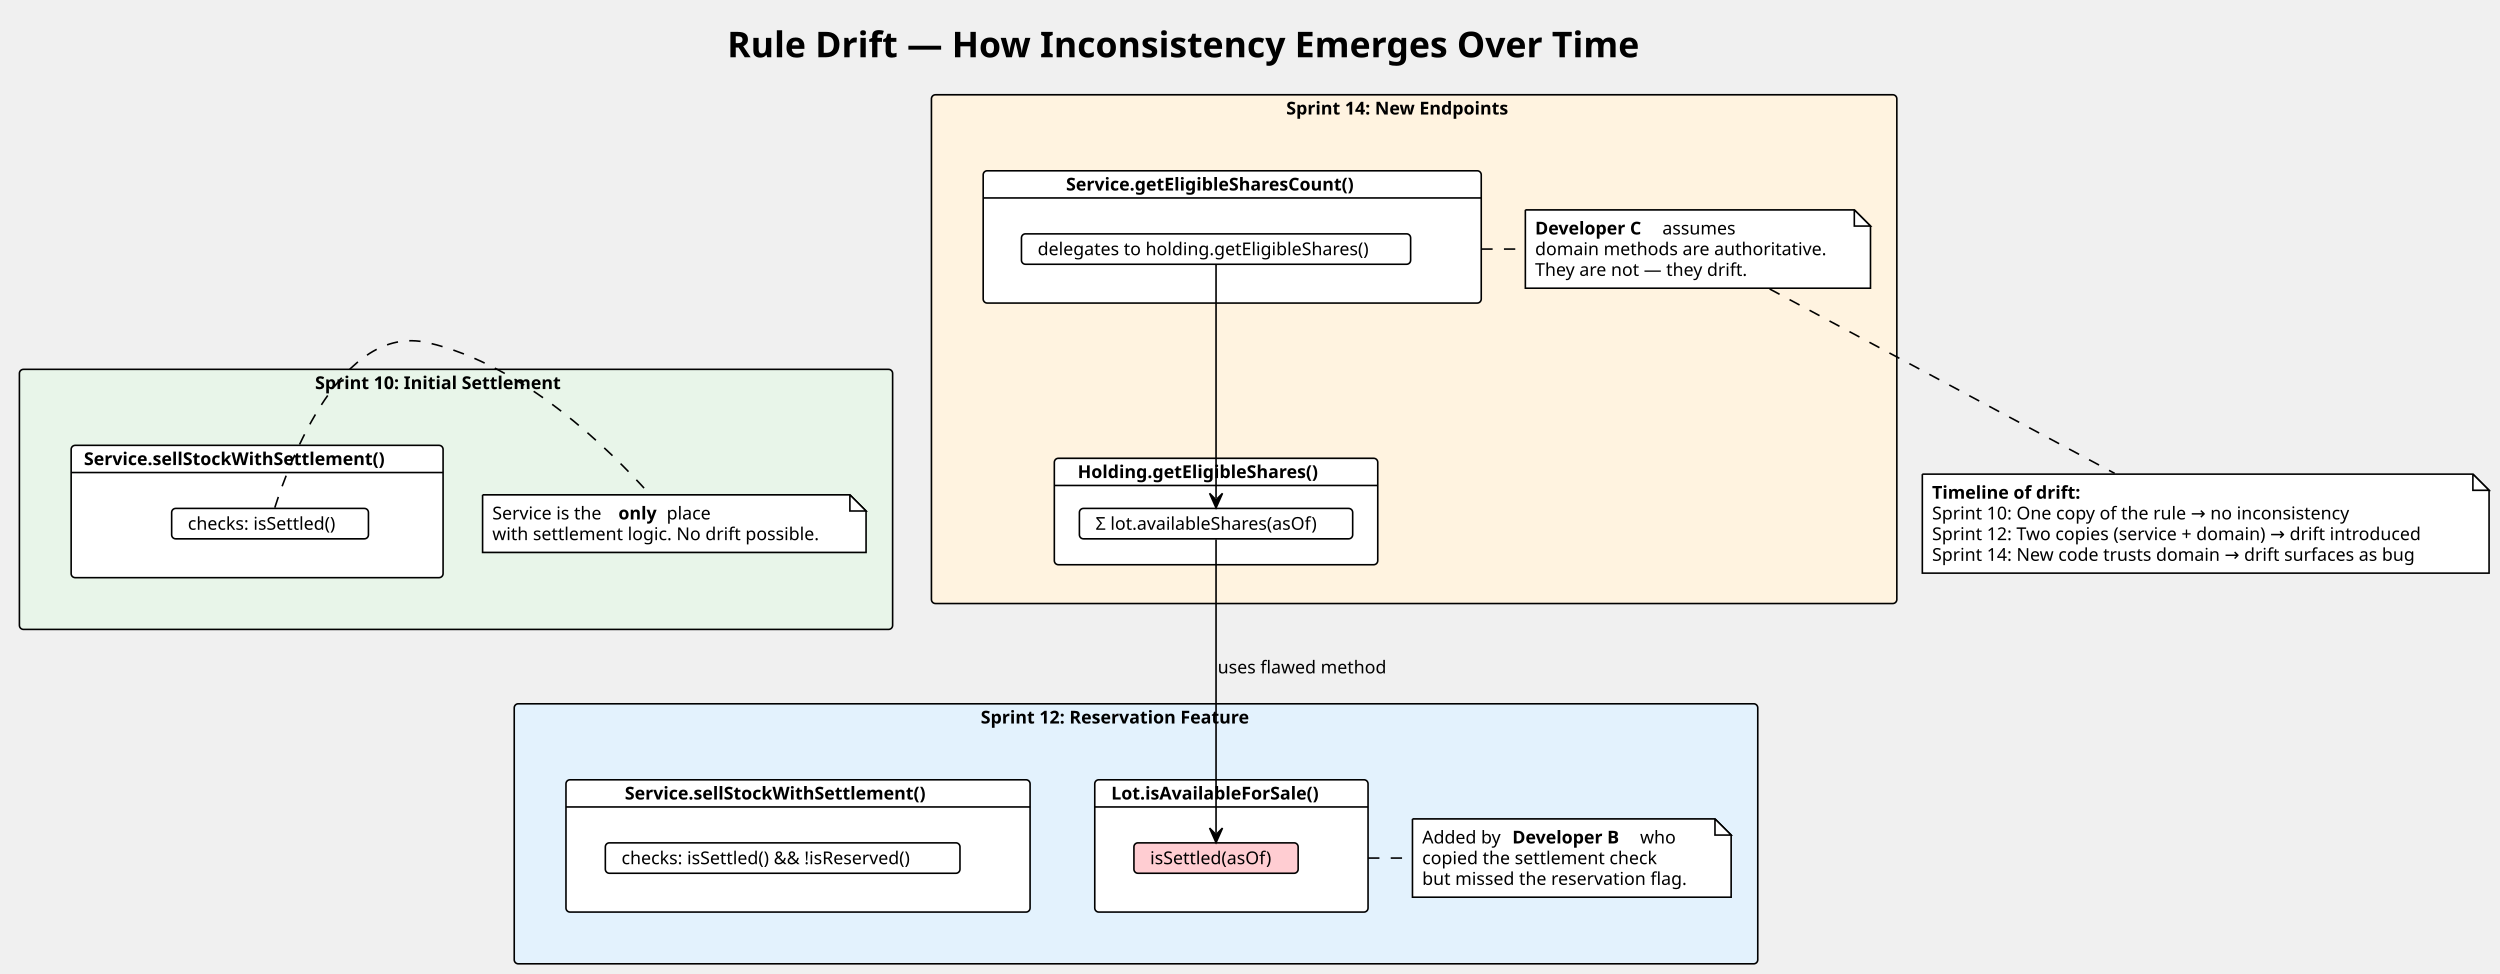
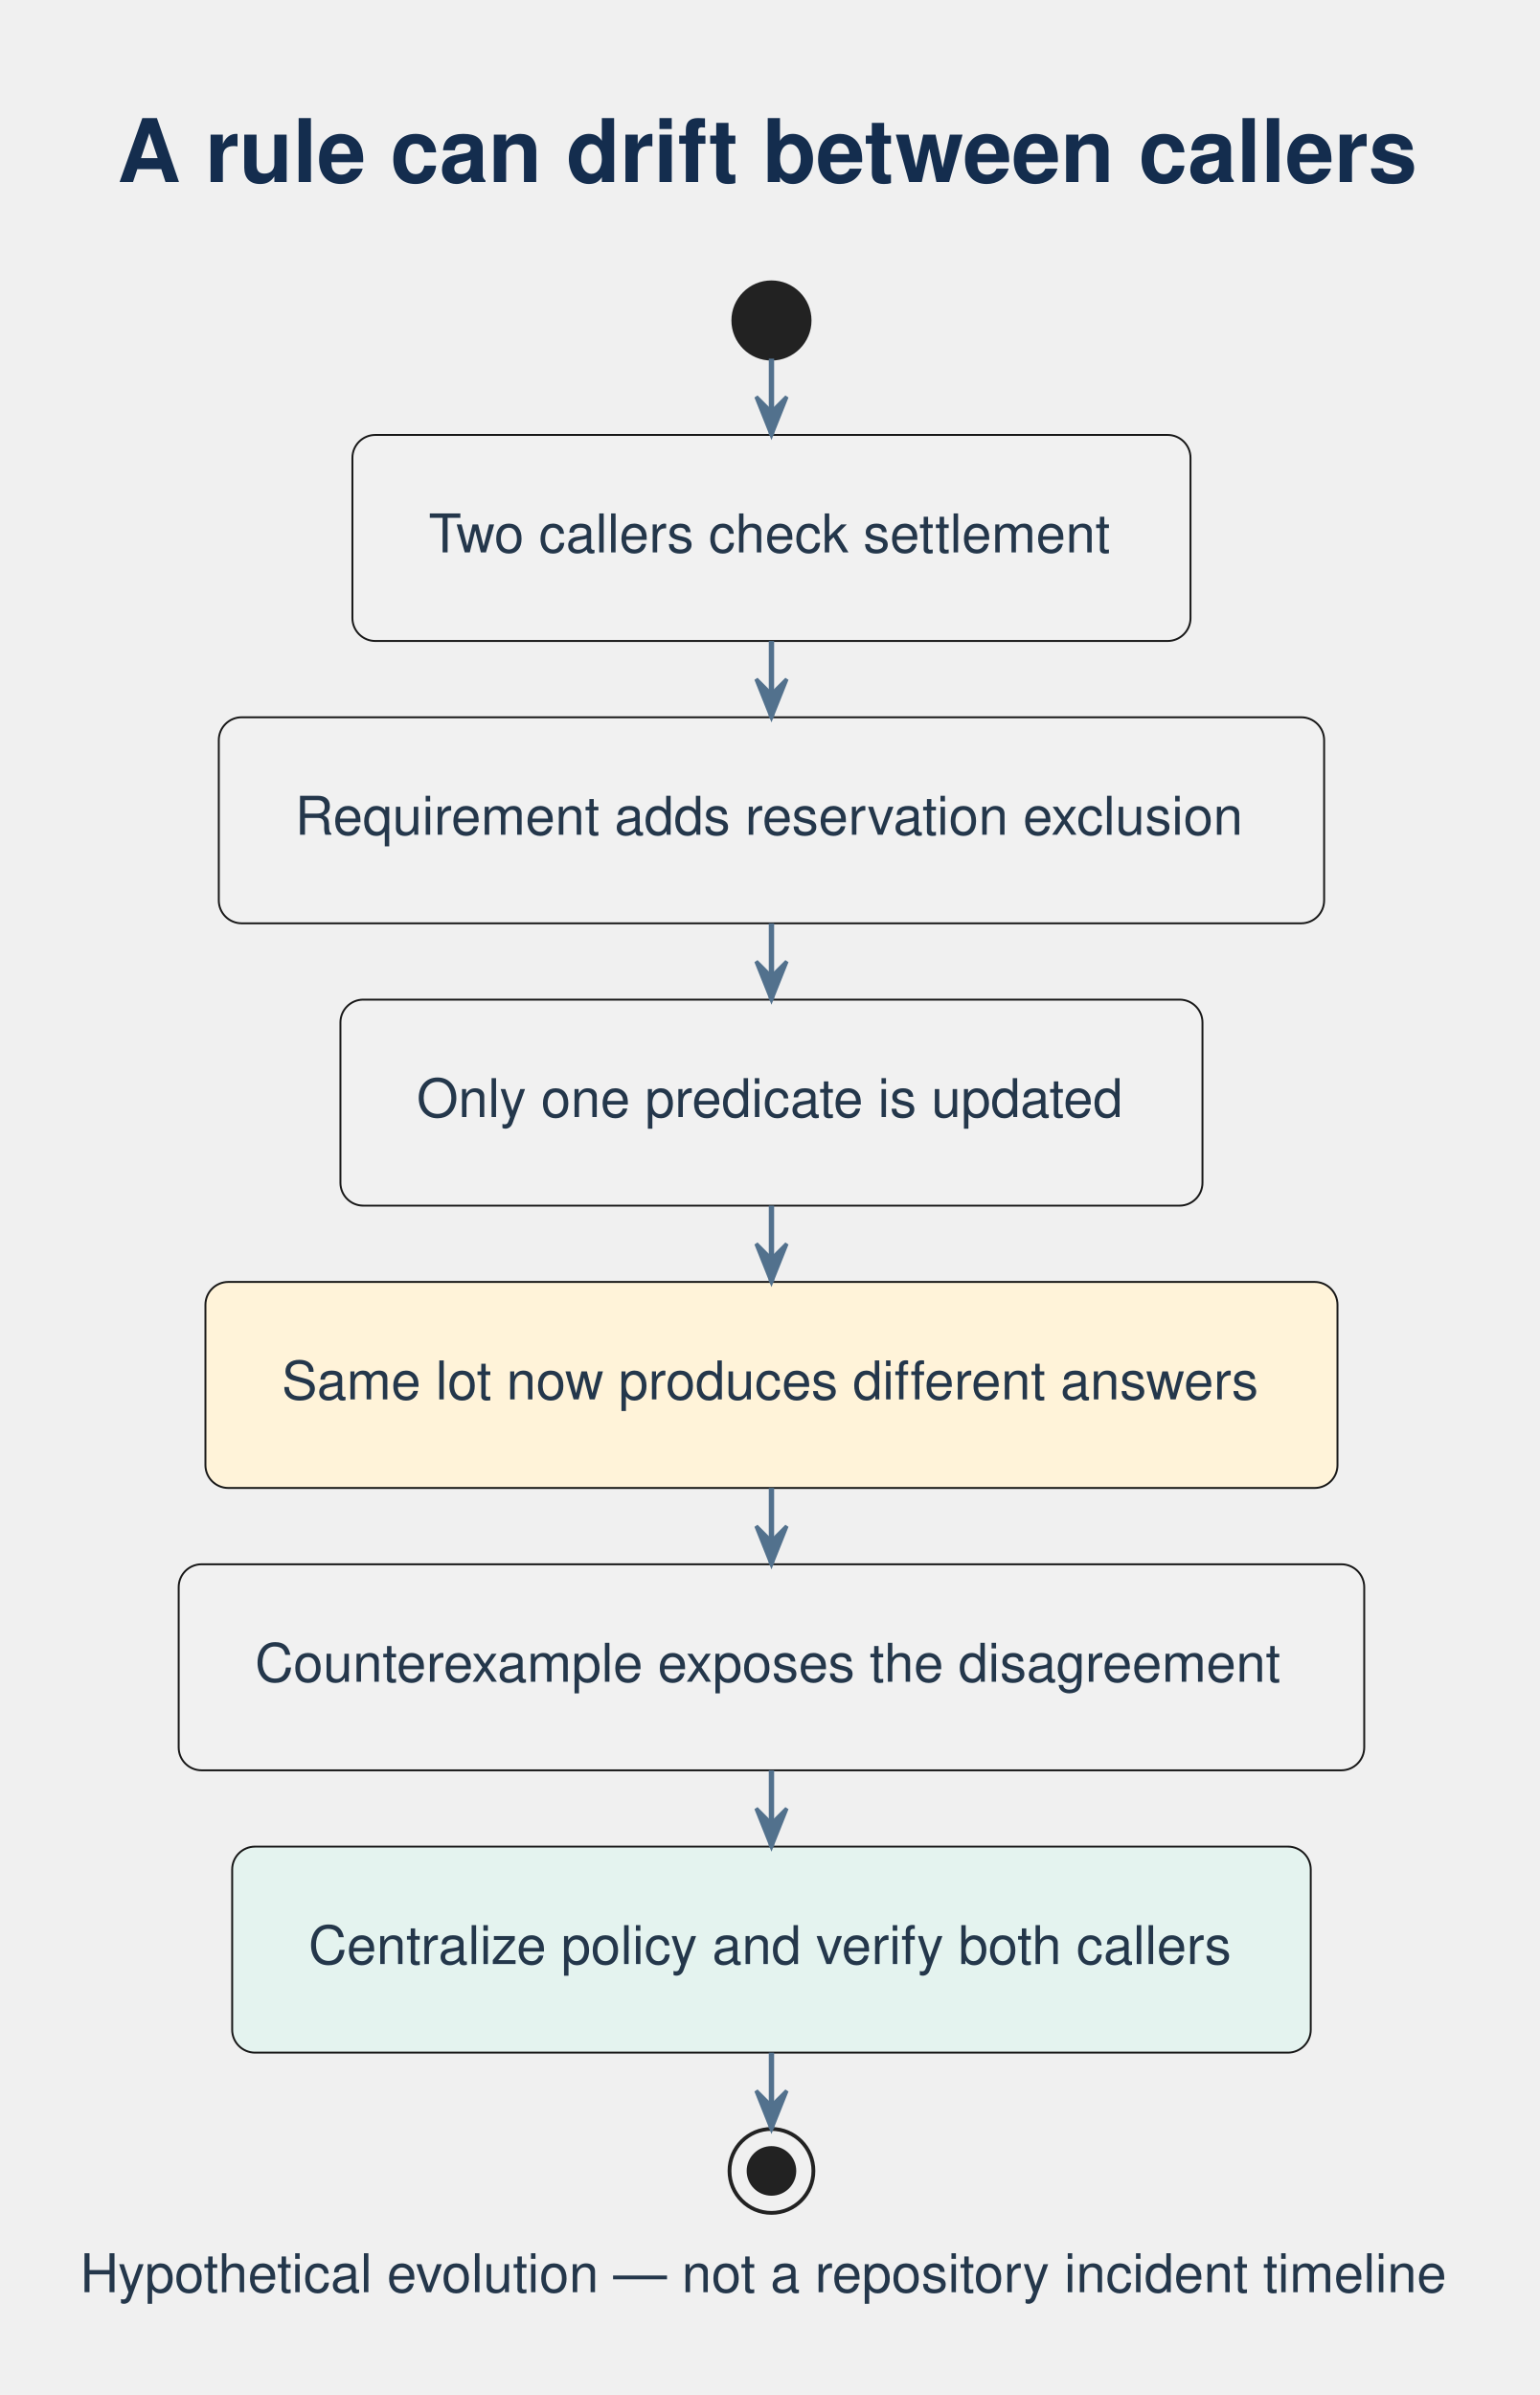
- <svg xmlns="http://www.w3.org/2000/svg" contentStyleType="text/css" data-diagram-type="DESCRIPTION" height="602px" preserveAspectRatio="none" style="width:1546px;height:602px;background:#FFFFFF;" version="1.1" viewBox="0 0 1546 602" width="1546px" zoomAndPan="magnify">
+ <svg xmlns="http://www.w3.org/2000/svg" contentStyleType="text/css" data-diagram-type="ACTIVITY" height="1177.5px" preserveAspectRatio="none" style="width:757px;height:1177px;background:#FFFFFF;" version="1.1" viewBox="0 0 757 1177" width="757.5px" zoomAndPan="magnify">
  <defs />
  <g>
-     <g class="title" data-source-line="3">
-       <text fill="#000000" font-family="Verdana" font-size="22" font-weight="bold" lengthAdjust="spacing" textLength="637.839" x="449.7" y="35.421">Rule Drift — How Inconsistency Emerges Over Time</text>
-     </g>
-     <g class="cluster" data-qualified-name="Sprint 10. Initial Settlement" data-source-line="5" id="ent0002">
-       <rect fill="#E8F5E9" height="160.81" rx="2.5" ry="2.5" style="stroke:#000000;stroke-width:1;" width="540" x="12" y="228.409" />
-       <text fill="#000000" font-family="Verdana" font-size="11" font-weight="bold" lengthAdjust="spacing" textLength="174.335" x="194.833" y="240.62">Sprint 10: Initial Settlement</text>
-     </g>
-     <g class="cluster" data-qualified-name="Sprint 10. Initial Settlement.s10_svc" data-source-line="6" id="ent0003">
-       <rect fill="#FFFFFF" height="81.81" rx="2.5" ry="2.5" style="stroke:#000000;stroke-width:1;" width="230" x="44" y="275.409" />
-       <line style="stroke:#000000;stroke-width:1;" x1="44" x2="274" y1="292.214" y2="292.214" />
-       <text fill="#000000" font-family="Verdana" font-size="11" font-weight="bold" lengthAdjust="spacing" textLength="214.221" x="51.89" y="287.62">Service.sellStockWithSettlement()</text>
-     </g>
-     <g class="cluster" data-qualified-name="Sprint 12. Reservation Feature" data-source-line="12" id="ent0008">
-       <rect fill="#E3F2FD" height="160.8" rx="2.5" ry="2.5" style="stroke:#000000;stroke-width:1;" width="769" x="318" y="435.219" />
-       <text fill="#000000" font-family="Verdana" font-size="11" font-weight="bold" lengthAdjust="spacing" textLength="192.022" x="606.489" y="447.43">Sprint 12: Reservation Feature</text>
-     </g>
-     <g class="cluster" data-qualified-name="Sprint 12. Reservation Feature.s12_svc" data-source-line="13" id="ent0009">
-       <rect fill="#FFFFFF" height="81.8" rx="2.5" ry="2.5" style="stroke:#000000;stroke-width:1;" width="287" x="350" y="482.219" />
-       <line style="stroke:#000000;stroke-width:1;" x1="350" x2="637" y1="499.024" y2="499.024" />
-       <text fill="#000000" font-family="Verdana" font-size="11" font-weight="bold" lengthAdjust="spacing" textLength="214.221" x="386.39" y="494.43">Service.sellStockWithSettlement()</text>
-     </g>
-     <g class="cluster" data-qualified-name="Sprint 12. Reservation Feature.s12_lot" data-source-line="16" id="ent0011">
-       <rect fill="#FFFFFF" height="81.8" rx="2.5" ry="2.5" style="stroke:#000000;stroke-width:1;" width="169" x="677" y="482.219" />
-       <line style="stroke:#000000;stroke-width:1;" x1="677" x2="846" y1="499.024" y2="499.024" />
-       <text fill="#000000" font-family="Verdana" font-size="11" font-weight="bold" lengthAdjust="spacing" textLength="148.624" x="687.188" y="494.43">Lot.isAvailableForSale()</text>
-     </g>
-     <g class="cluster" data-qualified-name="Sprint 14. New Endpoints" data-source-line="26" id="ent0016">
-       <rect fill="#FFF3E0" height="314.61" rx="2.5" ry="2.5" style="stroke:#000000;stroke-width:1;" width="597" x="576" y="58.609" />
-       <text fill="#000000" font-family="Verdana" font-size="11" font-weight="bold" lengthAdjust="spacing" textLength="158.163" x="795.419" y="70.82">Sprint 14: New Endpoints</text>
-     </g>
-     <g class="cluster" data-qualified-name="Sprint 14. New Endpoints.s14_query" data-source-line="27" id="ent0017">
-       <rect fill="#FFFFFF" height="81.8" rx="2.5" ry="2.5" style="stroke:#000000;stroke-width:1;" width="308" x="608" y="105.609" />
-       <line style="stroke:#000000;stroke-width:1;" x1="608" x2="916" y1="122.414" y2="122.414" />
-       <text fill="#000000" font-family="Verdana" font-size="11" font-weight="bold" lengthAdjust="spacing" textLength="205.519" x="659.24" y="117.82">Service.getEligibleSharesCount()</text>
-     </g>
-     <g class="cluster" data-qualified-name="Sprint 14. New Endpoints.s14_holding" data-source-line="30" id="ent0019">
-       <rect fill="#FFFFFF" height="65.81" rx="2.5" ry="2.5" style="stroke:#000000;stroke-width:1;" width="200" x="652" y="283.409" />
-       <line style="stroke:#000000;stroke-width:1;" x1="652" x2="852" y1="300.214" y2="300.214" />
-       <text fill="#000000" font-family="Verdana" font-size="11" font-weight="bold" lengthAdjust="spacing" textLength="171.123" x="666.438" y="295.62">Holding.getEligibleShares()</text>
-     </g>
-     <g class="entity" data-qualified-name="Sprint 10. Initial Settlement.GMN5" data-source-line="9" id="ent0006">
-       <path d="M298.43,306.009 L298.43,341.619 L535.574,341.619 L535.574,316.009 L525.574,306.009 L298.43,306.009" fill="#FFFFFF" style="stroke:#000000;stroke-width:1;" />
-       <path d="M525.574,306.009 L525.574,316.009 L535.574,316.009 L525.574,306.009" fill="#FFFFFF" style="stroke:#000000;stroke-width:1;" />
-       <text fill="#000000" font-family="Verdana" font-size="11" lengthAdjust="spacing" textLength="74.486" x="304.43" y="321.22">Service is the</text>
-       <text fill="#000000" font-family="Verdana" font-size="11" font-weight="bold" lengthAdjust="spacing" textLength="26.329" x="382.413" y="321.22">only</text>
-       <text fill="#000000" font-family="Verdana" font-size="11" lengthAdjust="spacing" textLength="29.595" x="412.239" y="321.22">place</text>
-       <text fill="#000000" font-family="Verdana" font-size="11" lengthAdjust="spacing" textLength="216.144" x="304.43" y="334.024">with settlement logic. No drift possible.</text>
-     </g>
-     <g class="entity" data-qualified-name="Sprint 10. Initial Settlement.s10_svc.s10_check" data-source-line="7" id="ent0004">
-       <rect fill="#FFFFFF" height="18.805" rx="2.5" ry="2.5" style="stroke:#000000;stroke-width:1;" width="121.691" x="106.15" y="314.409" />
-       <text fill="#000000" font-family="Verdana" font-size="11" lengthAdjust="spacing" textLength="101.691" x="116.15" y="327.62">checks: isSettled()</text>
-     </g>
-     <g class="entity" data-qualified-name="Sprint 12. Reservation Feature.GMN13" data-source-line="20" id="ent0014">
-       <path d="M873.47,506.409 L873.47,554.823 L1070.54,554.823 L1070.54,516.409 L1060.54,506.409 L873.47,506.409" fill="#FFFFFF" style="stroke:#000000;stroke-width:1;" />
-       <path d="M1060.54,506.409 L1060.54,516.409 L1070.54,516.409 L1060.54,506.409" fill="#FFFFFF" style="stroke:#000000;stroke-width:1;" />
-       <text fill="#000000" font-family="Verdana" font-size="11" lengthAdjust="spacing" textLength="52.228" x="879.47" y="521.62">Added by</text>
-       <text fill="#000000" font-family="Verdana" font-size="11" font-weight="bold" lengthAdjust="spacing" textLength="75.523" x="935.195" y="521.62">Developer B</text>
-       <text fill="#000000" font-family="Verdana" font-size="11" lengthAdjust="spacing" textLength="22.698" x="1014.215" y="521.62">who</text>
-       <text fill="#000000" font-family="Verdana" font-size="11" lengthAdjust="spacing" textLength="157.029" x="879.47" y="534.424">copied the settlement check</text>
-       <text fill="#000000" font-family="Verdana" font-size="11" lengthAdjust="spacing" textLength="176.07" x="879.47" y="547.229">but missed the reservation flag.</text>
-     </g>
-     <g class="entity" data-qualified-name="Sprint 12. Reservation Feature.s12_svc.s12_check" data-source-line="14" id="ent0010">
-       <rect fill="#FFFFFF" height="18.805" rx="2.5" ry="2.5" style="stroke:#000000;stroke-width:1;" width="219.31" x="374.34" y="521.219" />
-       <text fill="#000000" font-family="Verdana" font-size="11" lengthAdjust="spacing" textLength="199.31" x="384.34" y="534.43">checks: isSettled() &amp;&amp; !isReserved()</text>
-     </g>
-     <g class="entity" data-qualified-name="Sprint 12. Reservation Feature.s12_lot.s12_lot_body" data-source-line="17" id="ent0012">
-       <rect fill="#FFCDD2" height="18.805" rx="2.5" ry="2.5" style="stroke:#000000;stroke-width:1;" width="101.555" x="701.22" y="521.219" />
-       <text fill="#000000" font-family="Verdana" font-size="11" lengthAdjust="spacing" textLength="81.555" x="711.22" y="534.43">isSettled(asOf)</text>
-     </g>
-     <g class="entity" data-qualified-name="Sprint 14. New Endpoints.GMN23" data-source-line="37" id="ent0024">
-       <path d="M943.28,129.799 L943.28,178.213 L1156.71,178.213 L1156.71,139.799 L1146.71,129.799 L943.28,129.799" fill="#FFFFFF" style="stroke:#000000;stroke-width:1;" />
-       <path d="M1146.71,129.799 L1146.71,139.799 L1156.71,139.799 L1146.71,129.799" fill="#FFFFFF" style="stroke:#000000;stroke-width:1;" />
-       <text fill="#000000" font-family="Verdana" font-size="11" font-weight="bold" lengthAdjust="spacing" textLength="75.211" x="949.28" y="145.01">Developer C</text>
-       <text fill="#000000" font-family="Verdana" font-size="11" lengthAdjust="spacing" textLength="48.388" x="1027.988" y="145.01">assumes</text>
-       <text fill="#000000" font-family="Verdana" font-size="11" lengthAdjust="spacing" textLength="192.43" x="949.28" y="157.815">domain methods are authoritative.</text>
-       <text fill="#000000" font-family="Verdana" font-size="11" lengthAdjust="spacing" textLength="142.302" x="949.28" y="170.619">They are not — they drift.</text>
-     </g>
-     <g class="entity" data-qualified-name="Sprint 14. New Endpoints.s14_query.s14_delegate" data-source-line="28" id="ent0018">
-       <rect fill="#FFFFFF" height="18.805" rx="2.5" ry="2.5" style="stroke:#000000;stroke-width:1;" width="240.661" x="631.67" y="144.609" />
-       <text fill="#000000" font-family="Verdana" font-size="11" lengthAdjust="spacing" textLength="220.661" x="641.67" y="157.82">delegates to holding.getEligibleShares()</text>
-     </g>
-     <g class="entity" data-qualified-name="Sprint 14. New Endpoints.s14_holding.s14_sum" data-source-line="31" id="ent0020">
-       <rect fill="#FFFFFF" height="18.805" rx="2.5" ry="2.5" style="stroke:#000000;stroke-width:1;" width="168.994" x="667.5" y="314.409" />
-       <text fill="#000000" font-family="Verdana" font-size="11" lengthAdjust="spacing" textLength="148.994" x="677.5" y="327.62">Σ lot.availableShares(asOf)</text>
-     </g>
-     <g class="entity" data-qualified-name="GMN28" data-source-line="47" id="ent0029">
-       <path d="M1188.77,293.199 L1188.77,354.418 L1539.238,354.418 L1539.238,303.199 L1529.238,293.199 L1188.77,293.199" fill="#FFFFFF" style="stroke:#000000;stroke-width:1;" />
-       <path d="M1529.238,293.199 L1529.238,303.199 L1539.238,303.199 L1529.238,293.199" fill="#FFFFFF" style="stroke:#000000;stroke-width:1;" />
-       <text fill="#000000" font-family="Verdana" font-size="11" font-weight="bold" lengthAdjust="spacing" textLength="104.543" x="1194.77" y="308.41">Timeline of drift:</text>
-       <text fill="#000000" font-family="Verdana" font-size="11" lengthAdjust="spacing" textLength="278.464" x="1194.77" y="321.214">Sprint 10: One copy of the rule → no inconsistency</text>
-       <text fill="#000000" font-family="Verdana" font-size="11" lengthAdjust="spacing" textLength="329.468" x="1194.77" y="334.019">Sprint 12: Two copies (service + domain) → drift introduced</text>
-       <text fill="#000000" font-family="Verdana" font-size="11" lengthAdjust="spacing" textLength="320.552" x="1194.77" y="346.824">Sprint 14: New code trusts domain → drift surfaces as bug</text>
-     </g>
-     <g class="link" data-entity-1="ent0004" data-entity-2="ent0006" data-link-type="association" data-source-line="9" id="lnk7">
-       <path d="M169.93,313.949 C179.34,284.439 211.26,199.669 264.5,211.909 C323.71,225.529 376.98,277.899 401.98,305.909" fill="none" id="s10_check-GMN5" style="stroke:#000000;stroke-width:1;stroke-dasharray:7,7;" />
-     </g>
-     <g class="link" data-entity-1="ent0011" data-entity-2="ent0014" data-link-type="association" data-source-line="20" id="lnk15">
-       <path d="M846.031,530.619 C846.12,530.619 846.209,530.619 846.299,530.619 C846.657,530.619 847.014,530.619 847.372,530.619 C850.233,530.619 853.094,530.619 855.956,530.619 C861.68,530.619 867.405,530.619 873.13,530.619" fill="none" id="s12_lot-GMN13" style="stroke:#000000;stroke-width:1;stroke-dasharray:7,7;" />
-     </g>
-     <g class="link" data-entity-1="ent0018" data-entity-2="ent0020" data-link-type="dependency" data-source-line="33" id="lnk21">
-       <path d="M752,163.559 C752,192.279 752,279.089 752,308.079" fill="none" id="s14_delegate-to-s14_sum" style="stroke:#000000;stroke-width:1;" />
-       <polygon fill="#000000" points="752,314.079,756,305.079,752,309.079,748,305.079,752,314.079" style="stroke:#000000;stroke-width:1;" />
-     </g>
-     <g class="link" data-entity-1="ent0020" data-entity-2="ent0012" data-link-type="dependency" data-source-line="34" id="lnk22">
-       <path d="M752,333.609 C752,367.299 752,481.839 752,515.079" fill="none" id="s14_sum-to-s12_lot_body" style="stroke:#000000;stroke-width:1;" />
-       <polygon fill="#000000" points="752,521.079,756,512.079,752,516.079,748,512.079,752,521.079" style="stroke:#000000;stroke-width:1;" />
-       <text fill="#000000" font-family="Verdana" font-size="11" lengthAdjust="spacing" textLength="111.09" x="753" y="416.43">uses flawed method</text>
-     </g>
-     <g class="link" data-entity-1="ent0017" data-entity-2="ent0024" data-link-type="association" data-source-line="37" id="lnk25">
-       <path d="M916.043,154.009 C916.132,154.009 916.221,154.009 916.31,154.009 C916.666,154.009 917.022,154.009 917.378,154.009 C920.227,154.009 923.076,154.009 925.925,154.009 C931.622,154.009 937.32,154.009 943.02,154.009" fill="none" id="s14_query-GMN23" style="stroke:#000000;stroke-width:1;stroke-dasharray:7,7;" />
-     </g>
-     <g class="link" data-entity-1="ent0024" data-entity-2="ent0029" data-link-type="association" data-source-line="47" id="lnk30">
-       <path d="M1094.32,178.689 C1150.28,208.599 1246.59,260.069 1307.7,292.729" fill="none" id="GMN23-GMN28" style="stroke:#000000;stroke-width:1;stroke-dasharray:7,7;" />
-     </g>
+     <text fill="#142D4E" font-family="Helvetica" font-size="43.125" font-weight="bold" lengthAdjust="spacing" textLength="637.505" x="57.675" y="89.457">A rule can drift between callers</text>
+     <ellipse cx="379.24" cy="157.5" fill="#222222" rx="18.75" ry="18.75" style="stroke:#222222;stroke-width:1.875;" />
+     <rect fill="#F1F1F1" height="101.25" rx="11.25" ry="11.25" style="stroke:#181818;stroke-width:0.938;" width="411.995" x="173.243" y="213.75" />
+     <text fill="#24374B" font-family="Helvetica" font-size="26.25" lengthAdjust="spacing" textLength="336.995" x="210.743" y="271.463">Two callers check settlement</text>
+     <rect fill="#F1F1F1" height="101.25" rx="11.25" ry="11.25" style="stroke:#181818;stroke-width:0.938;" width="543.373" x="107.553" y="352.5" />
+     <text fill="#24374B" font-family="Helvetica" font-size="26.25" lengthAdjust="spacing" textLength="468.373" x="145.053" y="410.213">Requirement adds reservation exclusion</text>
+     <rect fill="#F1F1F1" height="101.25" rx="11.25" ry="11.25" style="stroke:#181818;stroke-width:0.938;" width="423.774" x="167.353" y="491.25" />
+     <text fill="#24374B" font-family="Helvetica" font-size="26.25" lengthAdjust="spacing" textLength="348.774" x="204.853" y="548.963">Only one predicate is updated</text>
+     <rect fill="#FFF3D9" height="101.25" rx="11.25" ry="11.25" style="stroke:#181818;stroke-width:0.938;" width="556.498" x="100.991" y="630" />
+     <text fill="#24374B" font-family="Helvetica" font-size="26.25" lengthAdjust="spacing" textLength="481.498" x="138.491" y="687.713">Same lot now produces different answers</text>
+     <rect fill="#F1F1F1" height="101.25" rx="11.25" ry="11.25" style="stroke:#181818;stroke-width:0.938;" width="582.799" x="87.84" y="768.75" />
+     <text fill="#24374B" font-family="Helvetica" font-size="26.25" lengthAdjust="spacing" textLength="507.799" x="125.34" y="826.463">Counterexample exposes the disagreement</text>
+     <rect fill="#E4F3EF" height="101.25" rx="11.25" ry="11.25" style="stroke:#181818;stroke-width:0.938;" width="530.209" x="114.135" y="907.5" />
+     <text fill="#24374B" font-family="Helvetica" font-size="26.25" lengthAdjust="spacing" textLength="455.209" x="151.635" y="965.213">Centralize policy and verify both callers</text>
+     <ellipse cx="379.24" cy="1066.875" fill="none" rx="20.625" ry="20.625" style="stroke:#222222;stroke-width:1.875;" />
+     <ellipse cx="379.24" cy="1066.875" fill="#222222" rx="11.25" ry="11.25" style="stroke:#222222;stroke-width:1.875;" />
+     <line style="stroke:#52718D;stroke-width:2.625;" x1="379.24" x2="379.24" y1="176.25" y2="213.75" />
+     <polygon fill="#52718D" points="371.74,195,379.24,213.75,386.74,195,379.24,202.5" style="stroke:#52718D;stroke-width:1.875;" />
+     <line style="stroke:#52718D;stroke-width:2.625;" x1="379.24" x2="379.24" y1="315" y2="352.5" />
+     <polygon fill="#52718D" points="371.74,333.75,379.24,352.5,386.74,333.75,379.24,341.25" style="stroke:#52718D;stroke-width:1.875;" />
+     <line style="stroke:#52718D;stroke-width:2.625;" x1="379.24" x2="379.24" y1="453.75" y2="491.25" />
+     <polygon fill="#52718D" points="371.74,472.5,379.24,491.25,386.74,472.5,379.24,480" style="stroke:#52718D;stroke-width:1.875;" />
+     <line style="stroke:#52718D;stroke-width:2.625;" x1="379.24" x2="379.24" y1="592.5" y2="630" />
+     <polygon fill="#52718D" points="371.74,611.25,379.24,630,386.74,611.25,379.24,618.75" style="stroke:#52718D;stroke-width:1.875;" />
+     <line style="stroke:#52718D;stroke-width:2.625;" x1="379.24" x2="379.24" y1="731.25" y2="768.75" />
+     <polygon fill="#52718D" points="371.74,750,379.24,768.75,386.74,750,379.24,757.5" style="stroke:#52718D;stroke-width:1.875;" />
+     <line style="stroke:#52718D;stroke-width:2.625;" x1="379.24" x2="379.24" y1="870" y2="907.5" />
+     <polygon fill="#52718D" points="371.74,888.75,379.24,907.5,386.74,888.75,379.24,896.25" style="stroke:#52718D;stroke-width:1.875;" />
+     <line style="stroke:#52718D;stroke-width:2.625;" x1="379.24" x2="379.24" y1="1008.75" y2="1046.25" />
+     <polygon fill="#52718D" points="371.74,1027.5,379.24,1046.25,386.74,1027.5,379.24,1035" style="stroke:#52718D;stroke-width:1.875;" />
+     <text fill="#24374B" font-family="Helvetica" font-size="26.25" lengthAdjust="spacing" textLength="674.105" x="39.375" y="1126.463">Hypothetical evolution — not a repository incident timeline</text>
  </g>
</svg>
